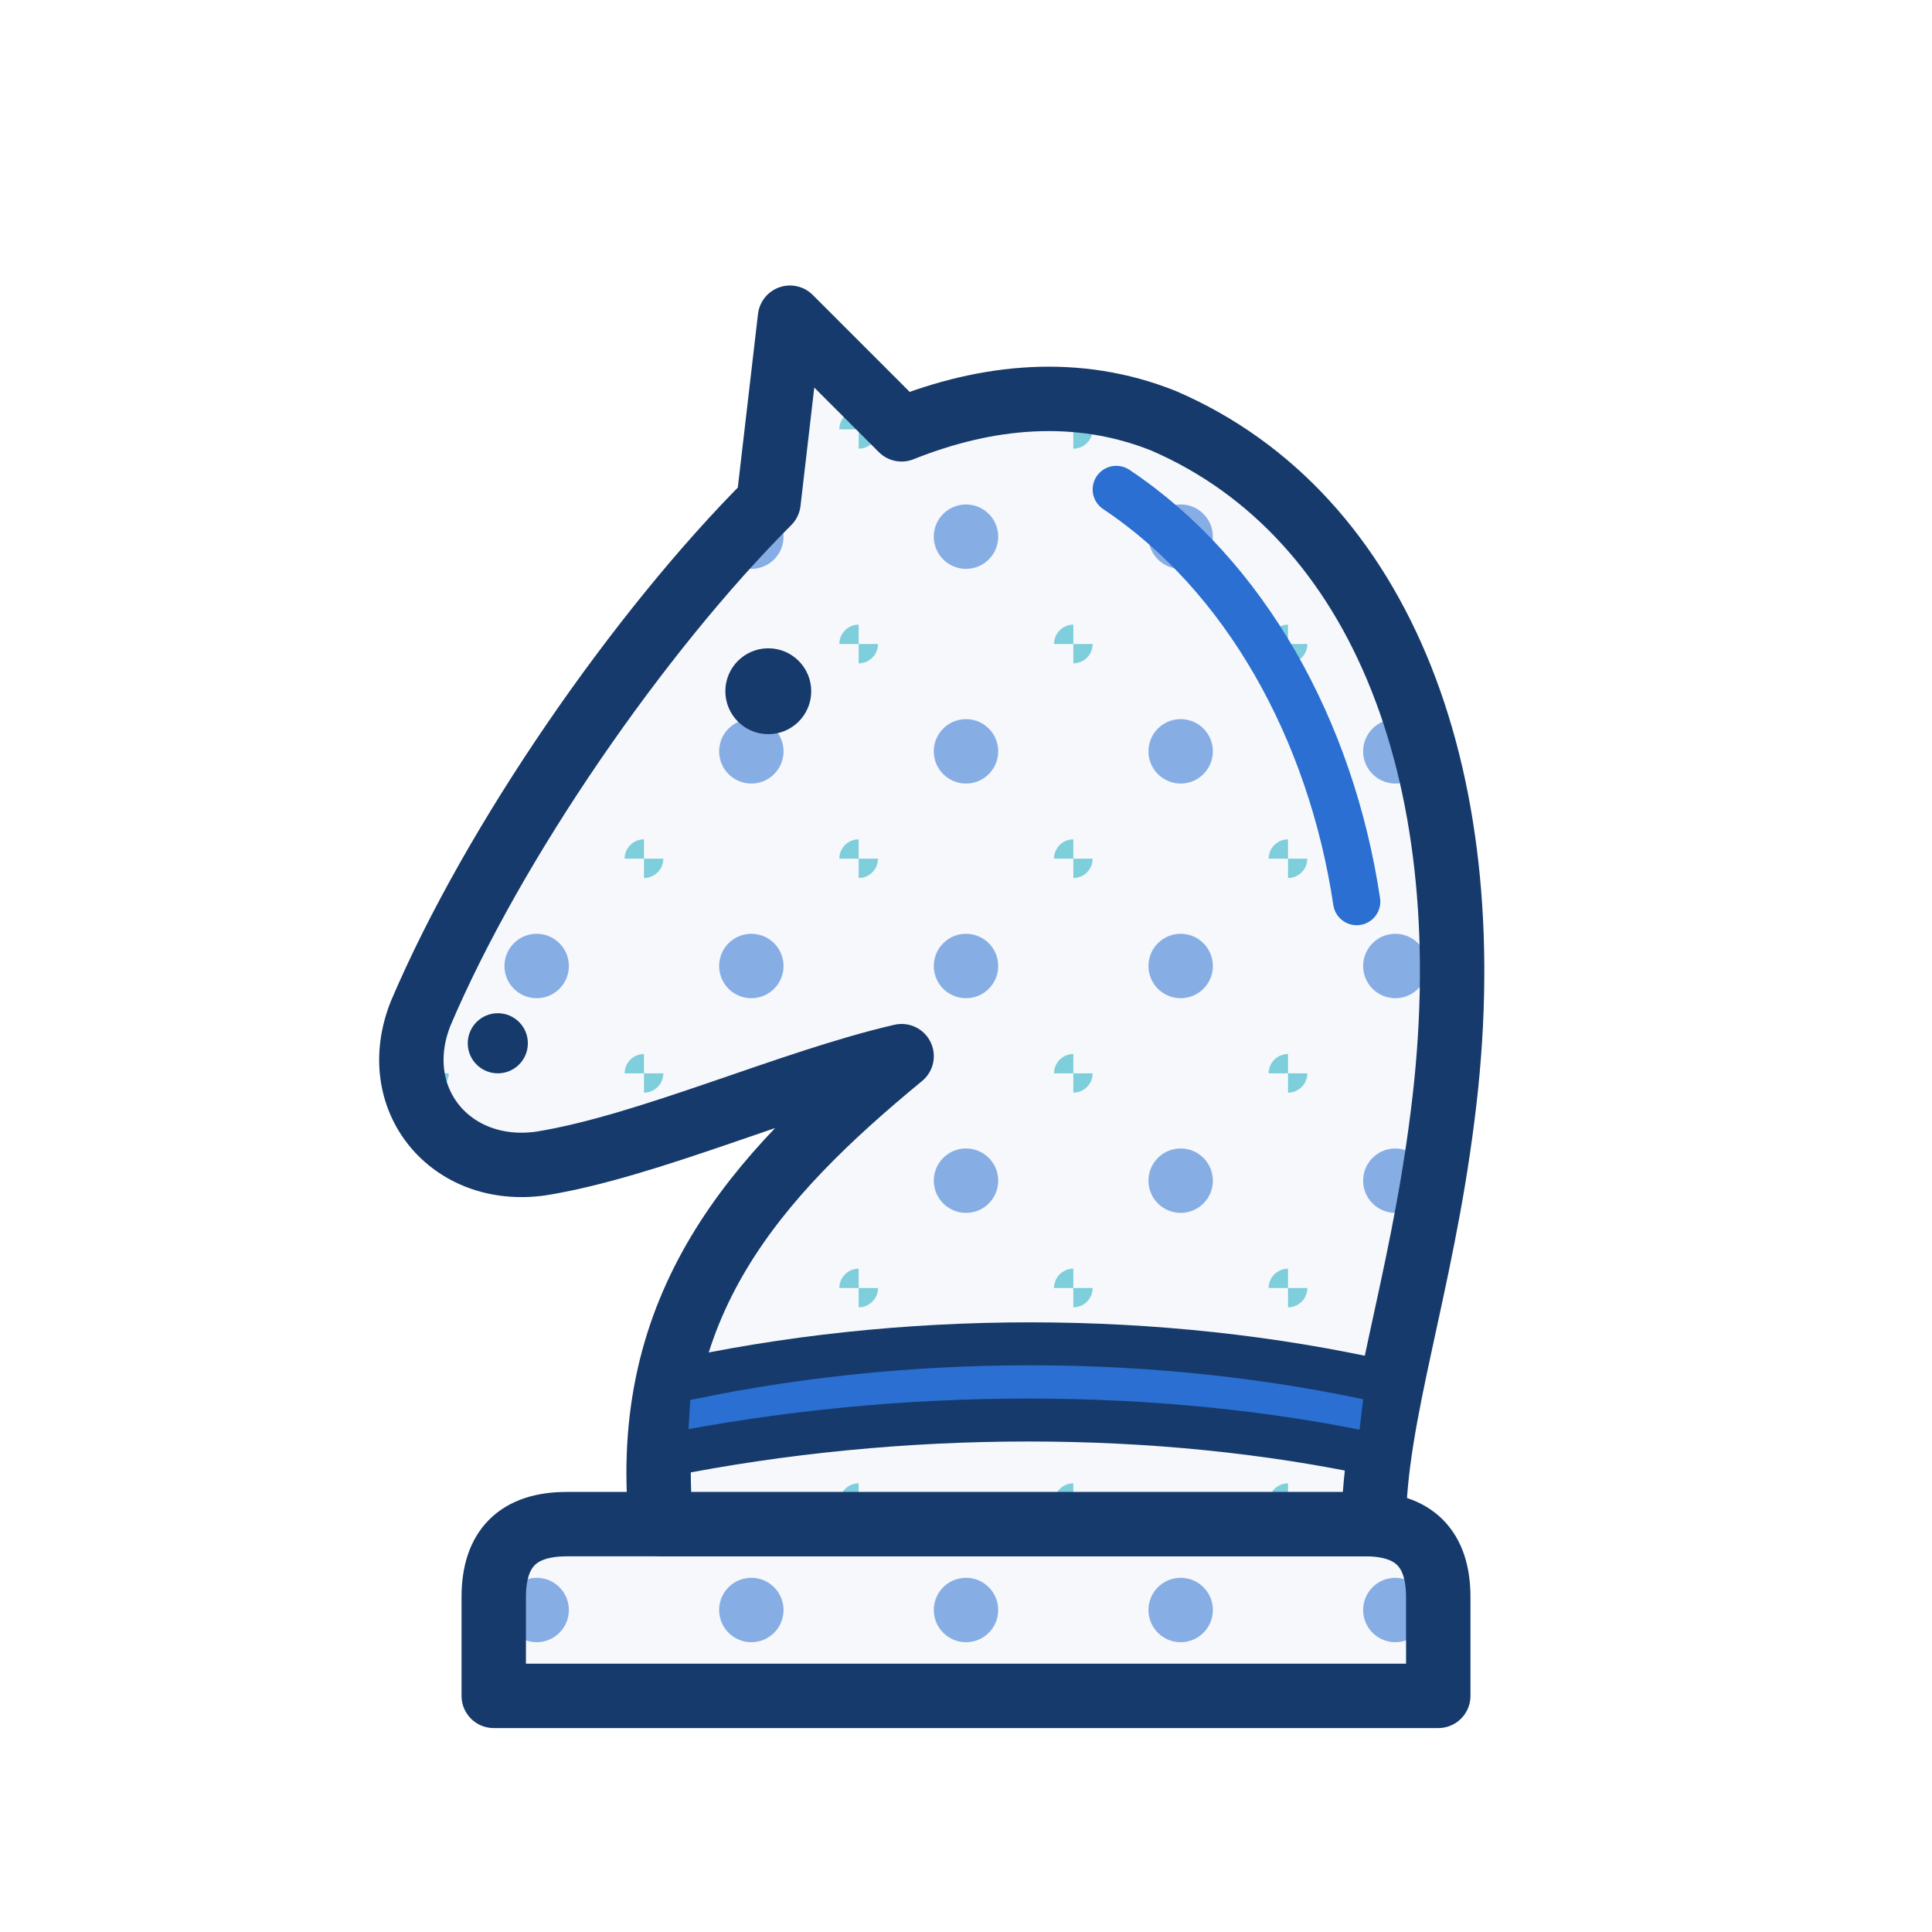
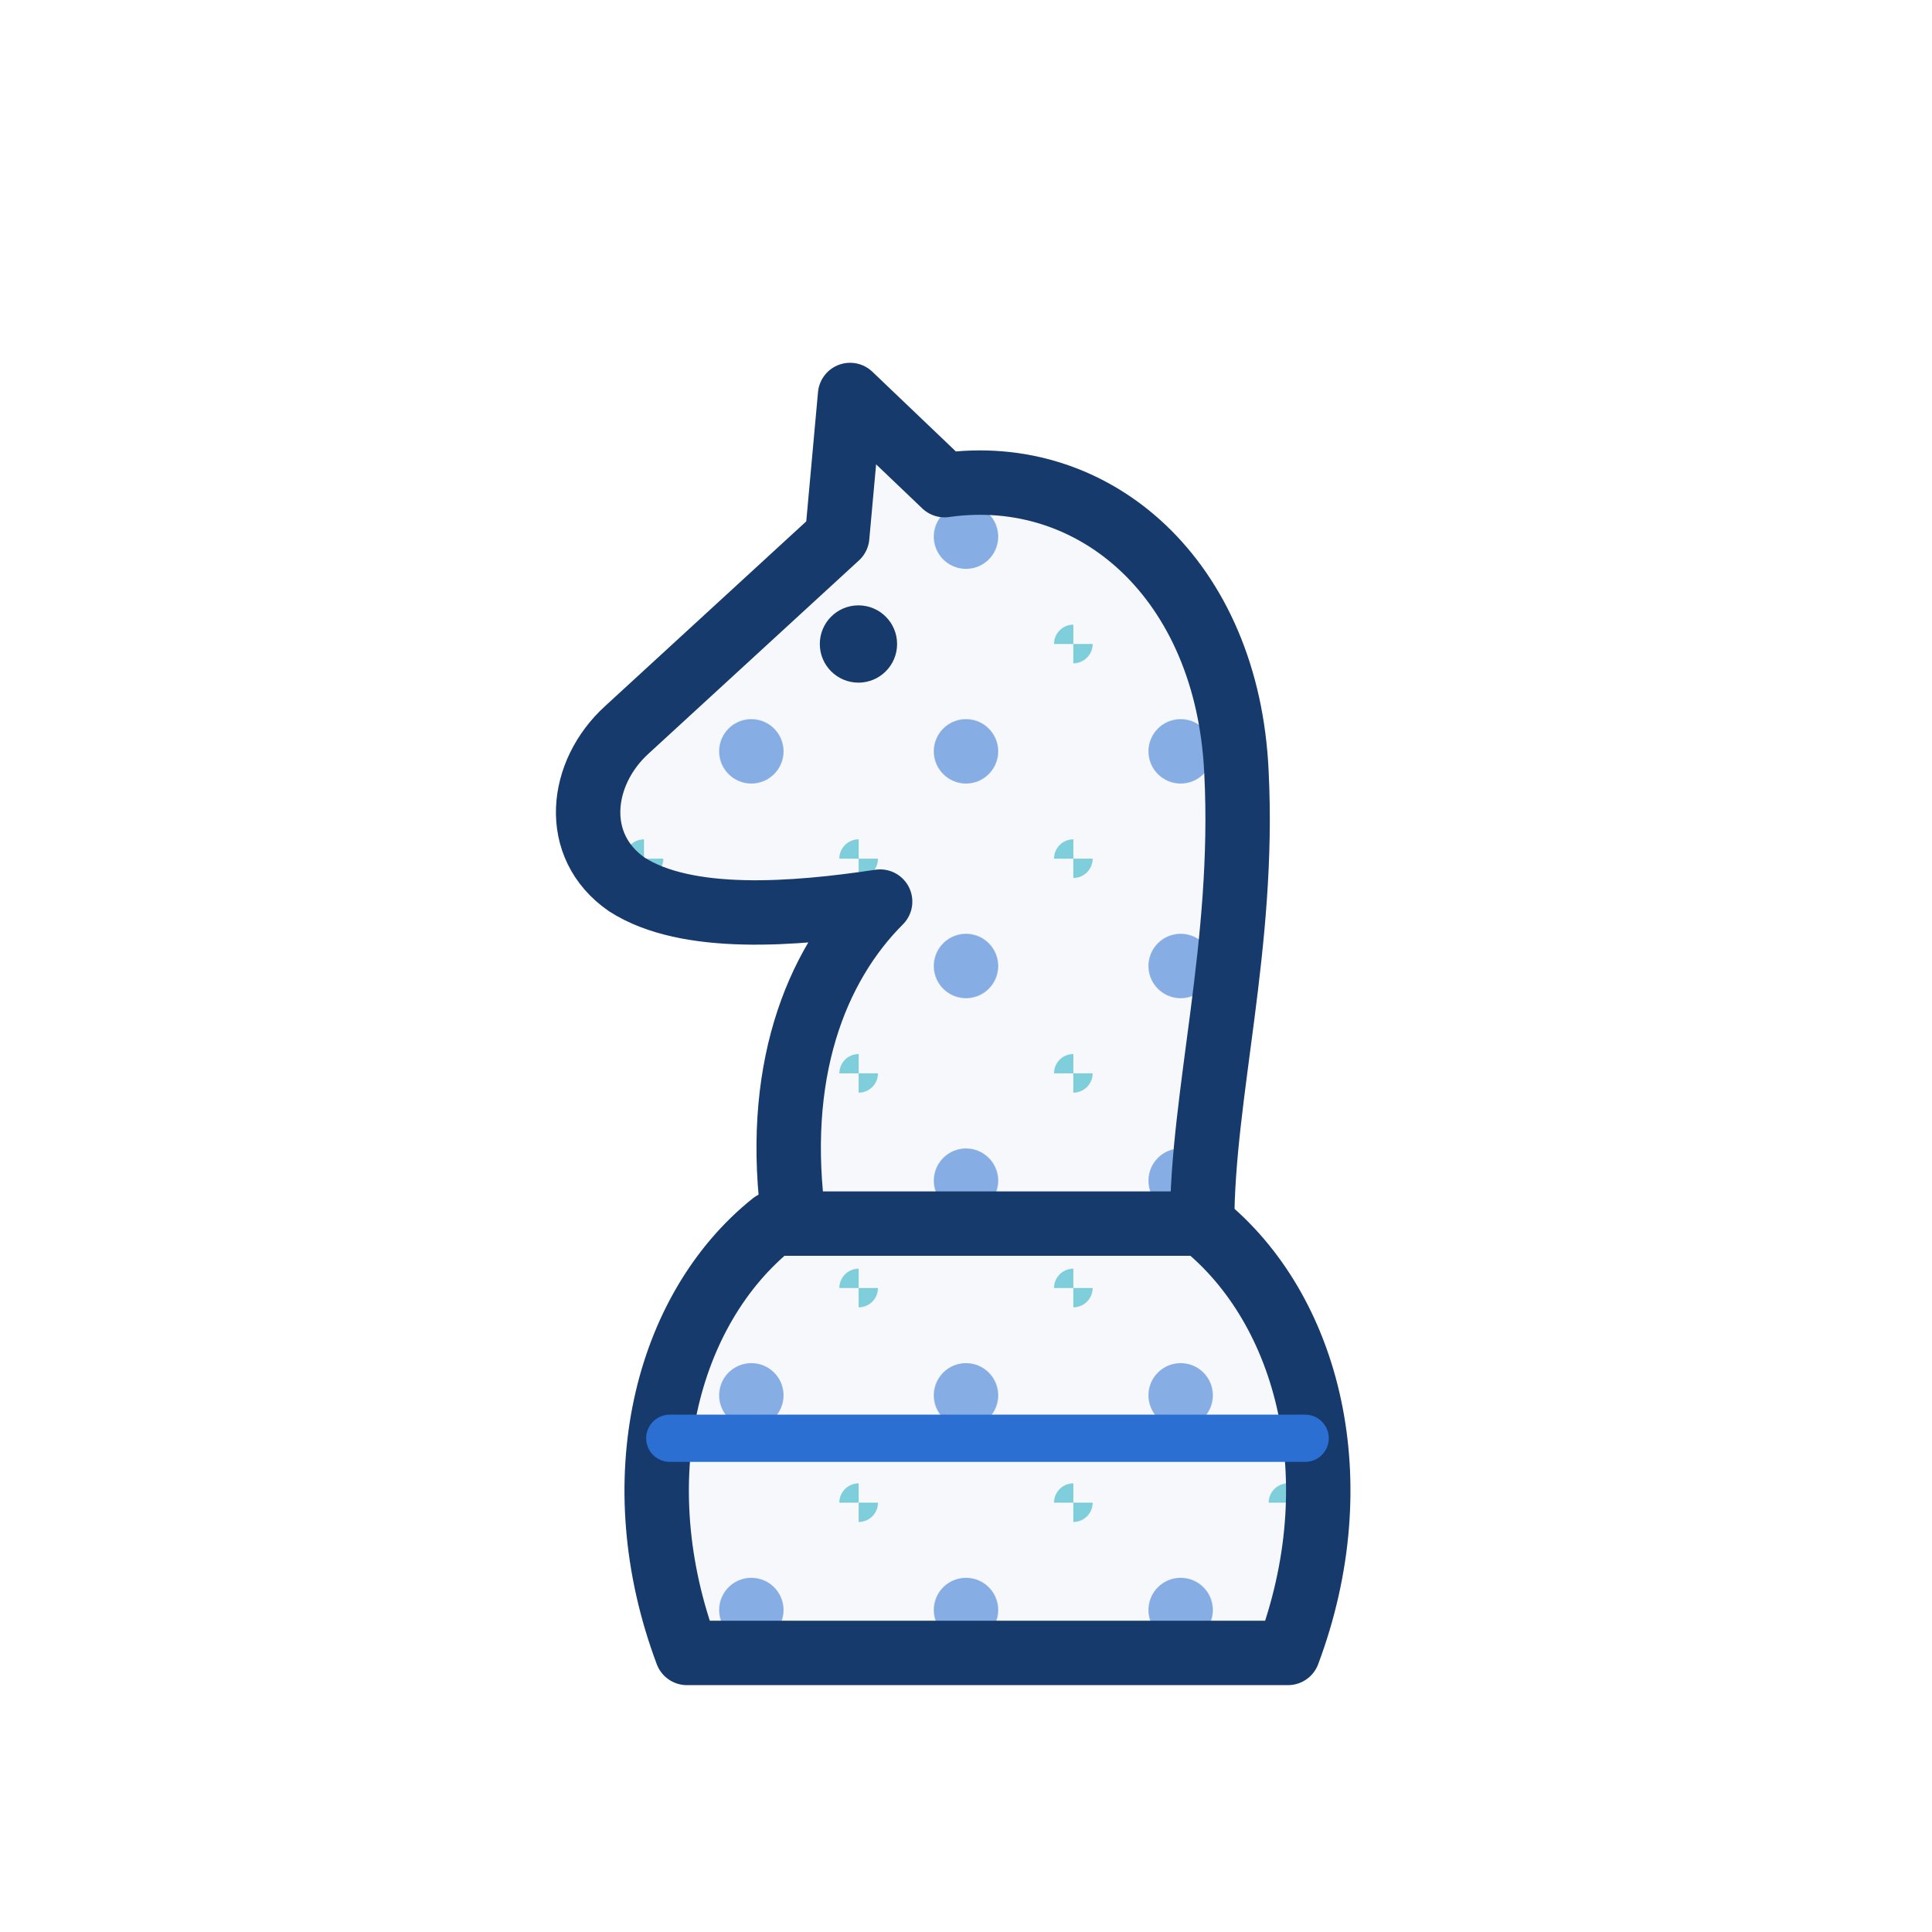
<svg xmlns="http://www.w3.org/2000/svg" width="45" height="45" viewBox="0 0 45 45">
  <defs>
    <pattern id="p" width="5" height="5" patternUnits="userSpaceOnUse">
      <rect width="5" height="5" fill="#f6f8fb" />
      <circle cx="2.5" cy="2.5" r="0.75" fill="#2a6fd1" opacity="0.55" />
      <circle cx="0" cy="0" r="0.45" fill="#2fb3c6" opacity="0.6" />
      <circle cx="5" cy="5" r="0.45" fill="#2fb3c6" opacity="0.6" />
    </pattern>
  </defs>
  <g stroke-width="1.5" stroke-linecap="round" stroke-linejoin="round">
-     <path d="M11.5 39.5H33.5V37.2Q33.5 35.5 31.8 35.5H13.2Q11.5 35.5 11.5 37.2Z" fill="url(#p)" stroke="#163a6b" />
-     <path d="M15.4 35.5C14.9 30.4 17.6 27.4 21 24.6C18.4 25.2 15.1 26.7 12.6 27.1C10.5 27.4 9 25.6 9.8 23.6C11.5 19.6 14.9 14.7 17.9 11.7L18.4 7.4L21 10C23 9.2 25.1 9 27.1 9.8C32.2 12 34.6 18.2 33.6 26C33.1 30 32 33 32 35.5Z" fill="url(#p)" stroke="#163a6b" />
-     <path d="M15.6 32.2C21 31 27 31 32.3 32.2L32.1 33.9C27 32.8 21 32.8 15.5 33.9Z" fill="#2a6fd1" stroke="#163a6b" stroke-width="1" />
-     <path d="M26 11.4C29 13.4 31 17 31.6 21" fill="none" stroke="#2a6fd1" stroke-width="1.1" />
-     <path d="M17.9 15.1A1 1 0 1 1 17.89 15.1Z" fill="#163a6b" stroke="none" />
-     <path d="M11.6 23.6A0.7 0.7 0 1 1 11.59 23.6Z" fill="#163a6b" stroke="none" />
+     <path d="M16 38.5C14.5 34.5 15.5 30.5 18 28.5H28C30.5 30.5 31.5 34.5 30 38.5Z" fill="url(#p)" stroke="#163a6b" />
+     <path d="M15.6 33.5H30.4" fill="none" stroke="#2a6fd1" stroke-width="1.1" />
+     <path d="M18.5 28.5C18 25 19 22.5 20.5 21C18.5 21.3 16 21.5 14.6 20.6C13.3 19.7 13.5 18 14.6 17L19.5 12.5L19.8 9.2L22 11.3C25.5 10.8 28.6 13.5 28.8 18C29 22 28 25.5 28 28.5Z" fill="url(#p)" stroke="#163a6b" />
+     <path d="M20 14.1A0.9 0.9 0 1 1 19.99 14.1Z" fill="#163a6b" stroke="none" />
  </g>
</svg>
